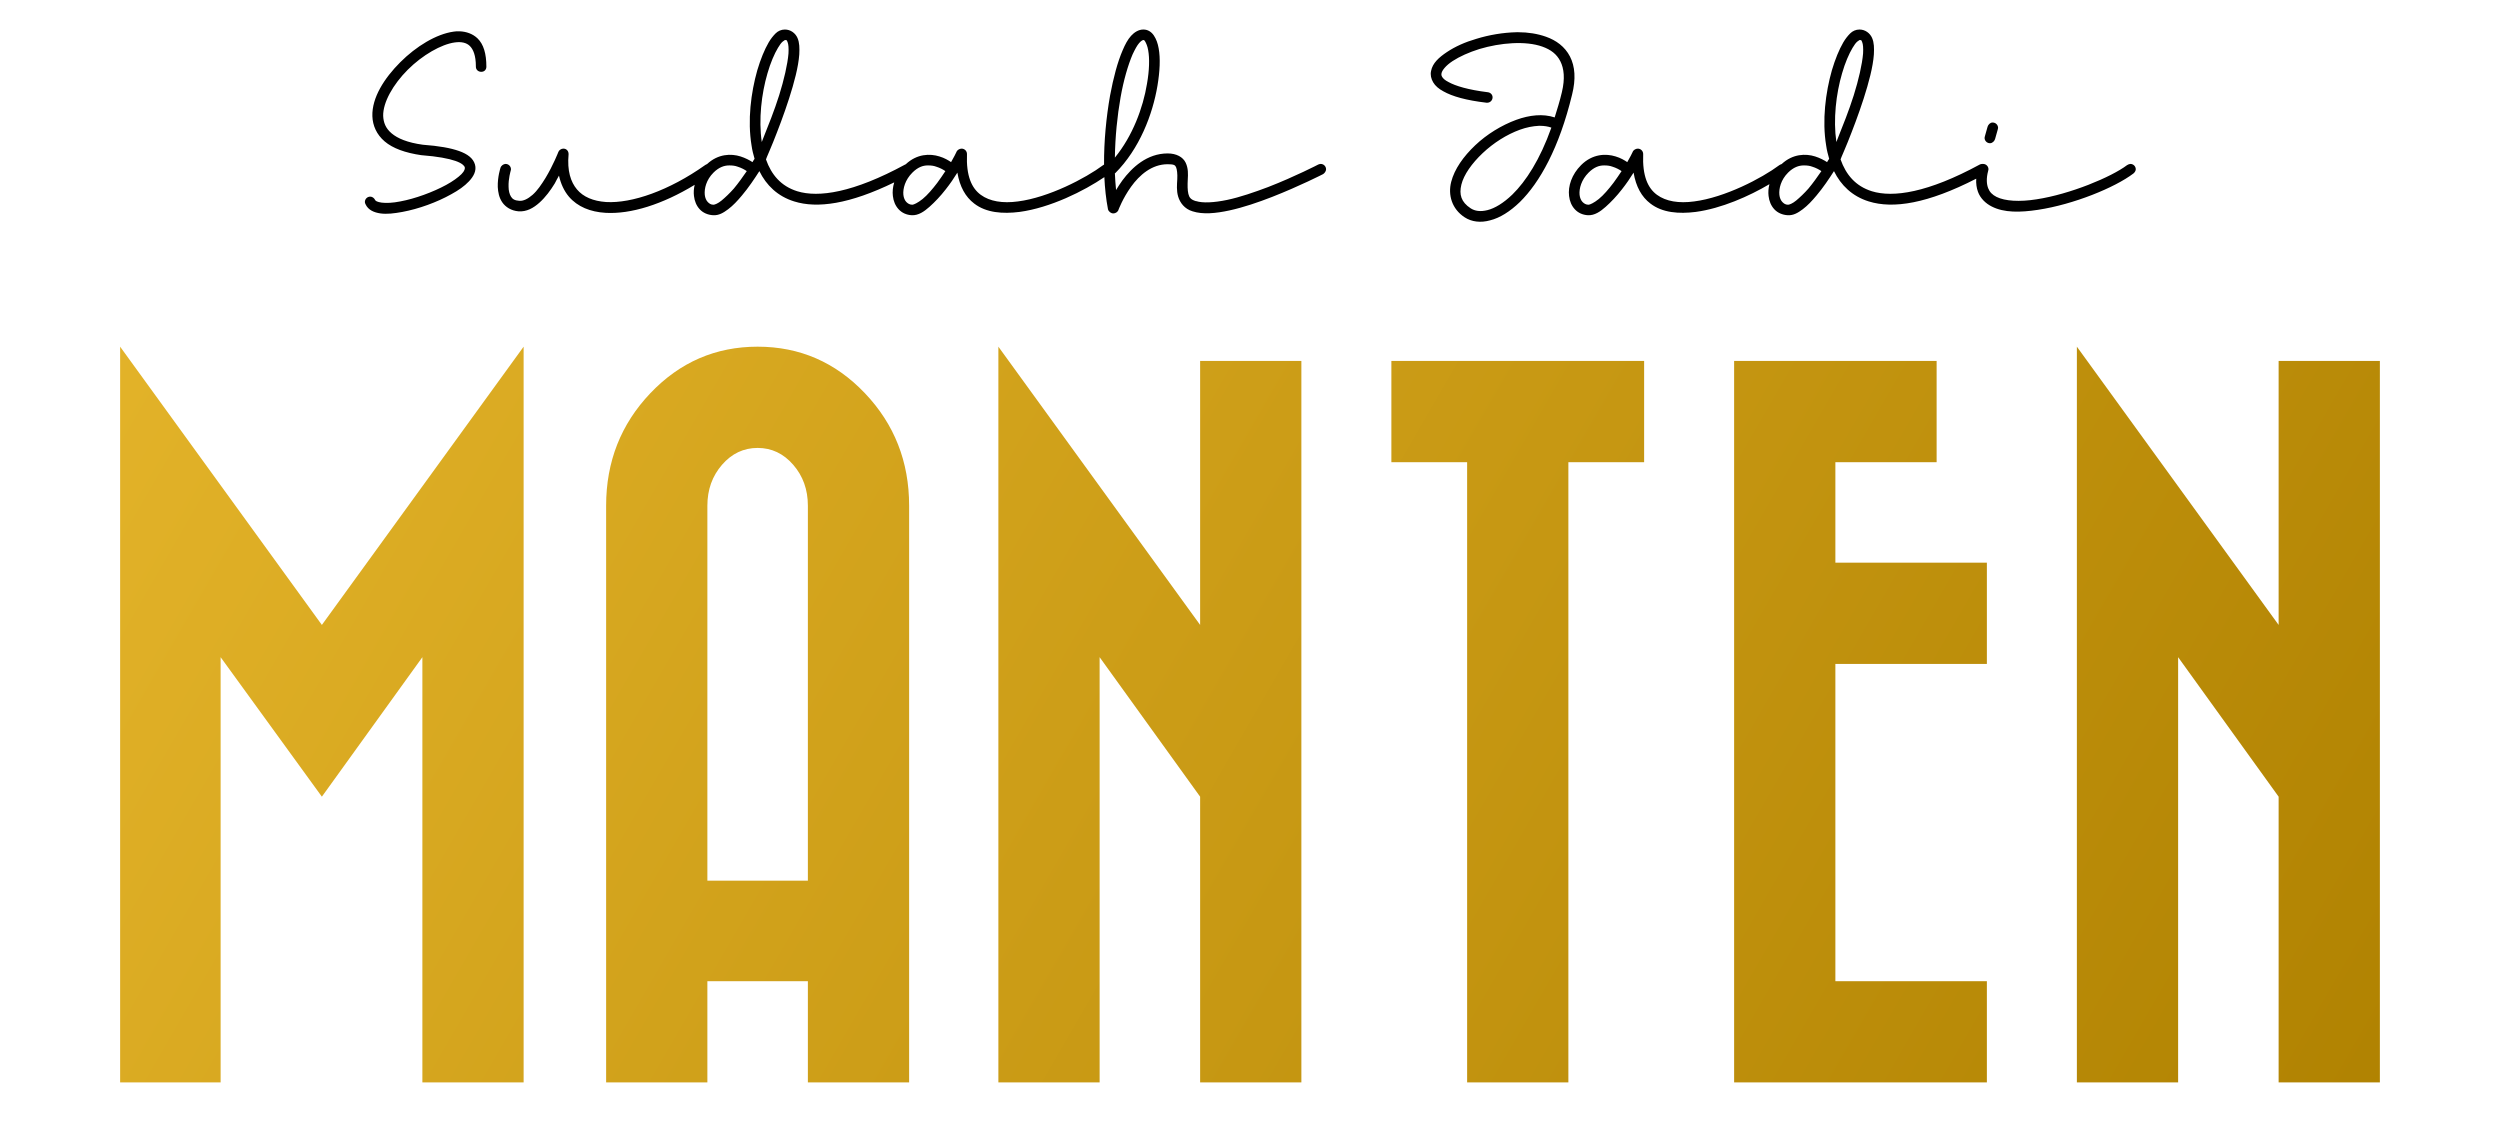
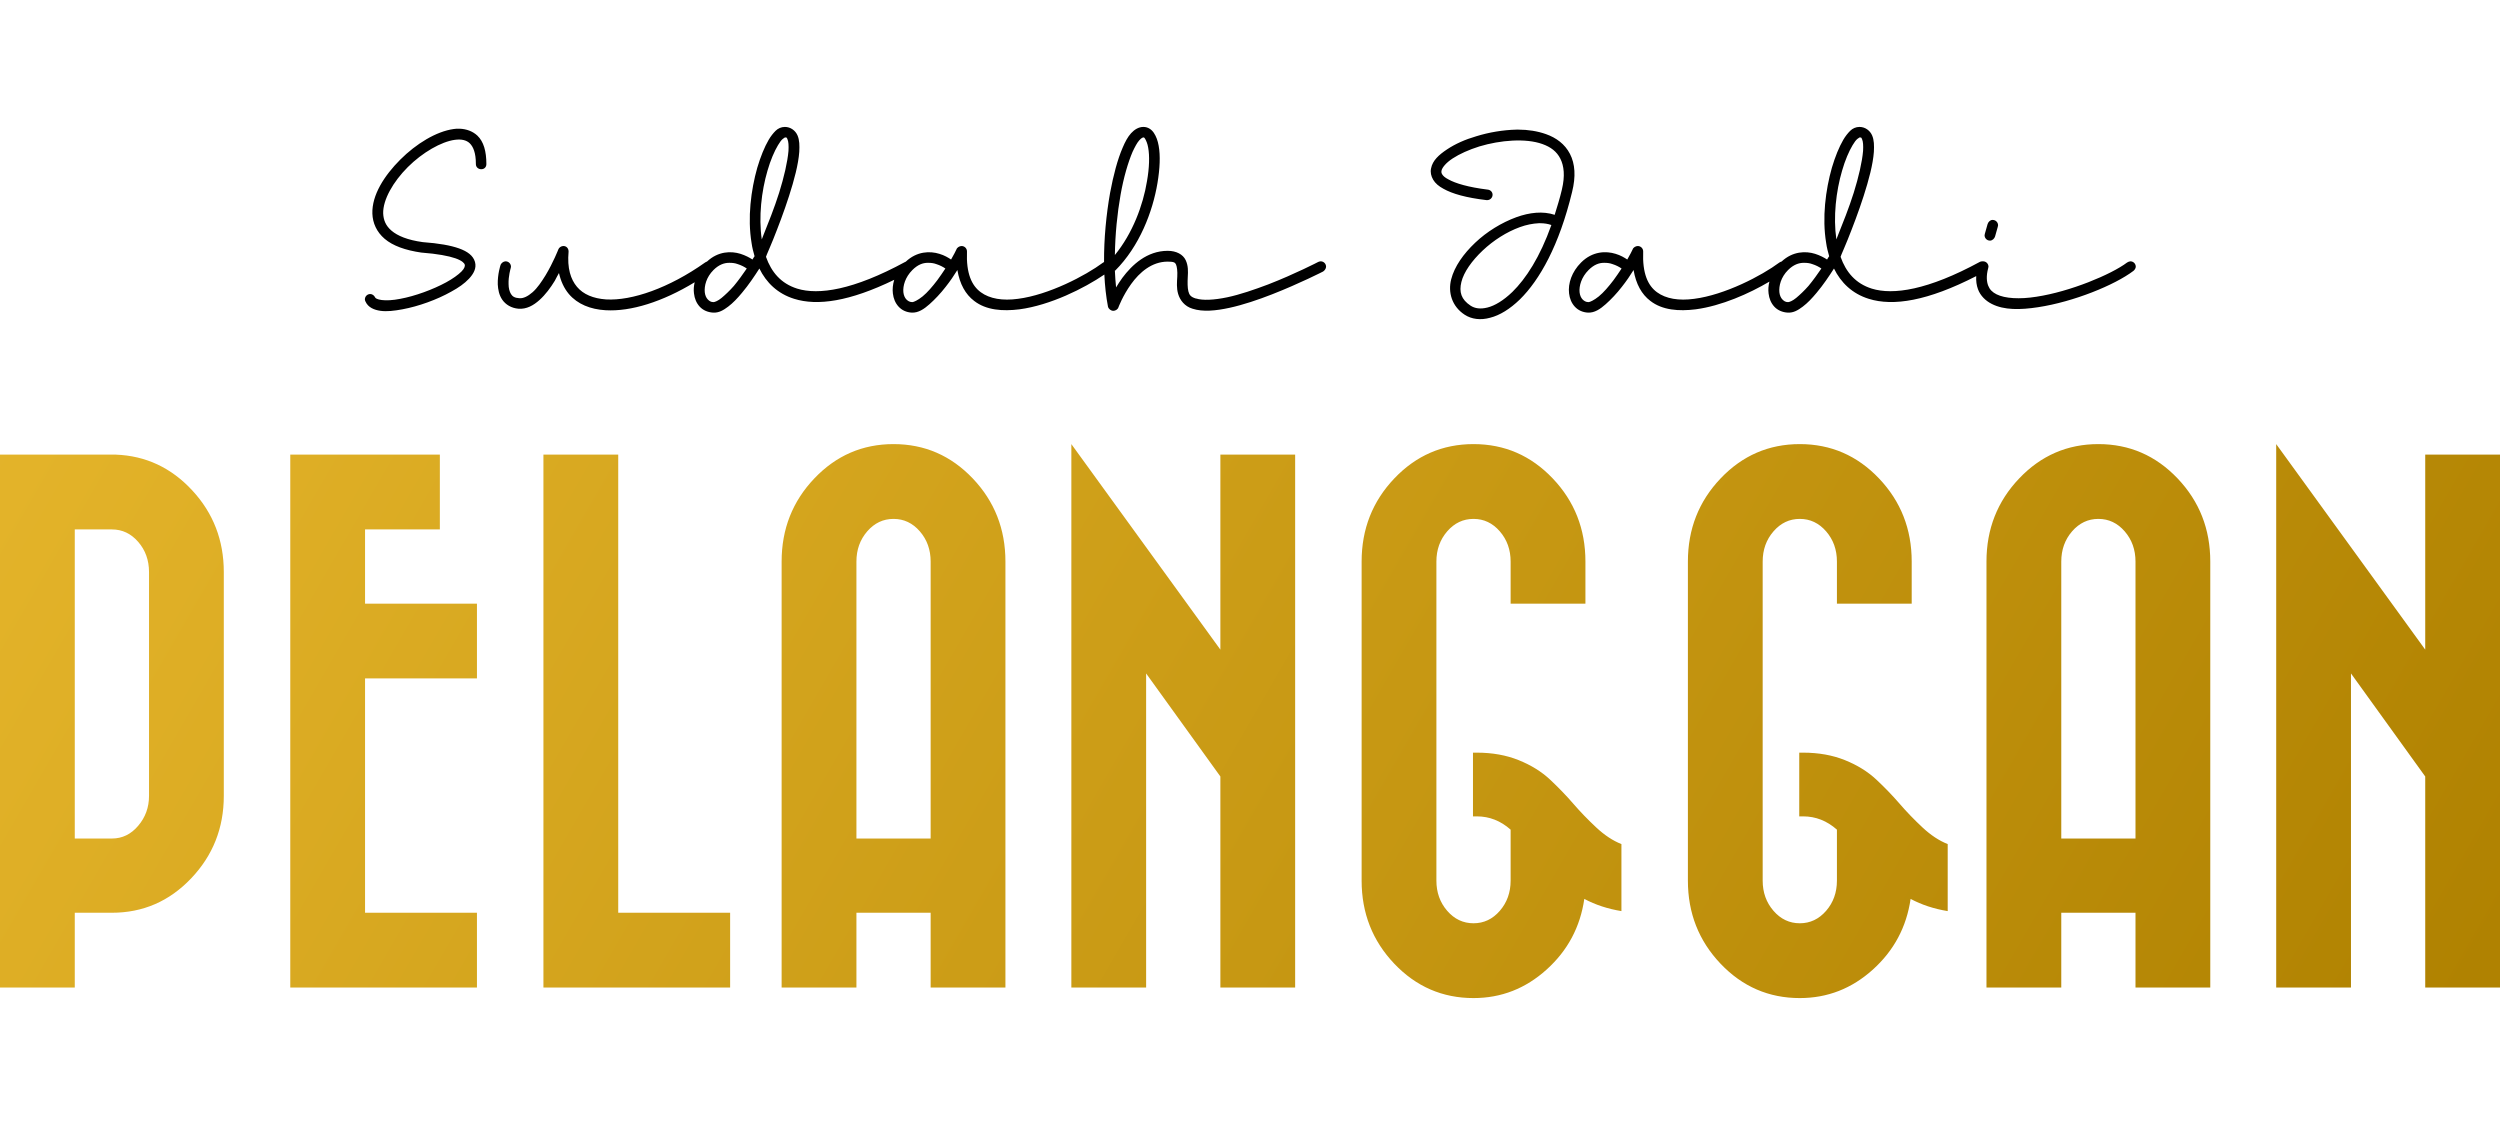
<svg xmlns="http://www.w3.org/2000/svg" viewBox="0 0 100 45">
  <linearGradient id="gradient" gradientUnits="userSpaceOnUse" x1="7.295" y1="3.734" x2="93.119" y2="53.285">
    <stop offset="0" style="stop-color:#e4b42a" />
    <stop offset="1" style="stop-color:#af8100" />
  </linearGradient>
-   <path fill="url(#gradient)" d="M20.945,43.297l-4.05,0l-0,-17.01l-4.02,5.58l-4.05,-5.58l-0,17.01l-4.02,0l-0,-29.43l8.07,11.13l8.07,-11.13l-0,29.43Zm44.82,-28.86l0,4.05l-3.03,0l0,24.81l-4.05,0l0,-24.81l-3.03,0l0,-4.05l10.11,0Zm13.71,24.81l0,4.05l-10.11,0l0,-28.86l8.1,0l0,4.05l-4.05,0l0,4.02l6.06,0l0,4.05l-6.06,0l0,12.69l6.06,0Zm-55.23,-19.02c0,-1.76 0.59,-3.26 1.77,-4.5c1.18,-1.24 2.61,-1.86 4.29,-1.86c1.68,0 3.11,0.62 4.29,1.86c1.18,1.24 1.77,2.74 1.77,4.5l0,23.07l-4.05,0l0,-4.05l-4.02,0l-0,4.05l-4.05,0l-0,-23.07Zm15.69,-6.36l8.07,11.13l0,-10.56l4.05,0l0,28.86l-4.05,0l0,-11.43l-4.02,-5.58l0,17.01l-4.05,0l-0,-29.43Zm43.14,0l8.07,11.13l0,-10.56l4.05,0l0,28.86l-4.05,0l0,-11.43l-4.02,-5.58l0,17.01l-4.05,0l0,-29.43Zm-50.76,21.36l0,-15c0,-0.64 -0.195,-1.185 -0.585,-1.635c-0.39,-0.45 -0.865,-0.675 -1.425,-0.675c-0.56,0 -1.035,0.225 -1.425,0.675c-0.39,0.45 -0.585,0.995 -0.585,1.635l0,15l4.02,0Z" />
-   <path d="M60.735,1.289c0.384,-0 0.768,0.06 1.104,0.18c0.408,0.144 0.756,0.396 0.96,0.792c0.204,0.396 0.24,0.9 0.084,1.524c-0.516,2.136 -1.296,3.516 -2.088,4.296c-0.396,0.384 -0.804,0.636 -1.188,0.732c-0.384,0.108 -0.744,0.06 -1.02,-0.12c-0.516,-0.336 -0.672,-0.9 -0.54,-1.416c0.132,-0.516 0.492,-1.02 0.96,-1.464c0.468,-0.444 1.056,-0.804 1.644,-1.02c0.528,-0.192 1.068,-0.252 1.536,-0.096c0.096,-0.312 0.204,-0.648 0.288,-1.008c0.132,-0.552 0.084,-0.948 -0.06,-1.236c-0.144,-0.288 -0.384,-0.468 -0.72,-0.588c-0.672,-0.24 -1.68,-0.156 -2.52,0.096c-0.42,0.132 -0.792,0.3 -1.068,0.48c-0.276,0.18 -0.42,0.372 -0.444,0.48c-0.012,0.06 -0.012,0.096 0.024,0.156c0.036,0.06 0.108,0.132 0.252,0.204c0.276,0.156 0.792,0.312 1.572,0.408c0.108,0.012 0.192,0.096 0.192,0.204c-0,0.12 -0.096,0.216 -0.216,0.216l-0.024,-0c-0.816,-0.096 -1.368,-0.252 -1.728,-0.456c-0.18,-0.096 -0.324,-0.216 -0.408,-0.36c-0.084,-0.144 -0.12,-0.3 -0.084,-0.456c0.06,-0.312 0.312,-0.54 0.636,-0.756c0.324,-0.216 0.72,-0.396 1.176,-0.528c0.504,-0.156 1.068,-0.252 1.608,-0.264l0.072,-0Zm10.53,5.274c0.447,-0.415 0.966,-0.423 1.338,-0.306c0.192,0.06 0.372,0.156 0.48,0.228c0.024,-0.048 0.06,-0.096 0.084,-0.132c-0.048,-0.168 -0.096,-0.348 -0.12,-0.528c-0.168,-1.008 -0.024,-2.124 0.228,-3.012c0.132,-0.444 0.288,-0.828 0.456,-1.116c0.084,-0.144 0.18,-0.264 0.276,-0.36c0.096,-0.096 0.228,-0.156 0.372,-0.156c0.228,-0 0.42,0.144 0.504,0.336c0.084,0.192 0.084,0.408 0.072,0.66c-0.036,0.504 -0.204,1.128 -0.408,1.764c-0.204,0.636 -0.444,1.26 -0.636,1.74c-0.096,0.24 -0.192,0.456 -0.252,0.6c-0.012,0.036 -0.024,0.06 -0.036,0.096c0.216,0.612 0.6,1.068 1.248,1.272c0.852,0.264 2.244,0.06 4.32,-1.068c0.024,-0.012 0.06,-0.024 0.096,-0.024c0.006,-0 0.012,-0 0.018,0c0.006,-0 0.012,-0 0.018,-0c0.12,-0 0.216,0.096 0.216,0.216c-0,0.012 -0.012,0.048 -0.012,0.06c-0.084,0.312 -0.06,0.54 -0,0.696c0.06,0.156 0.168,0.264 0.336,0.348c0.336,0.168 0.924,0.204 1.596,0.096c1.344,-0.204 2.988,-0.888 3.624,-1.368c0.036,-0.024 0.096,-0.048 0.132,-0.048c0.12,-0 0.216,0.096 0.216,0.216c-0,0.06 -0.048,0.132 -0.096,0.168c-0.744,0.564 -2.388,1.236 -3.816,1.452c-0.708,0.108 -1.356,0.12 -1.848,-0.132c-0.24,-0.12 -0.456,-0.324 -0.552,-0.588c-0.058,-0.158 -0.081,-0.332 -0.07,-0.526c-1.941,0.997 -3.323,1.216 -4.298,0.91c-0.66,-0.204 -1.116,-0.648 -1.392,-1.212c-0.192,0.3 -0.432,0.66 -0.696,0.972c-0.18,0.216 -0.36,0.408 -0.552,0.552c-0.192,0.144 -0.372,0.252 -0.6,0.24c-0.216,-0.012 -0.408,-0.096 -0.54,-0.24c-0.132,-0.144 -0.204,-0.324 -0.228,-0.528c-0.019,-0.151 -0.007,-0.312 0.034,-0.474c-0.812,0.481 -1.92,0.972 -2.95,1.11c-0.672,0.084 -1.332,0.036 -1.812,-0.336c-0.348,-0.264 -0.576,-0.672 -0.672,-1.236c-0.132,0.216 -0.288,0.444 -0.468,0.672c-0.204,0.264 -0.432,0.504 -0.648,0.696c-0.216,0.192 -0.444,0.348 -0.708,0.336c-0.216,-0.012 -0.396,-0.096 -0.528,-0.24c-0.132,-0.144 -0.204,-0.324 -0.228,-0.528c-0.048,-0.396 0.108,-0.864 0.48,-1.236c0.456,-0.456 0.996,-0.468 1.38,-0.348c0.204,0.06 0.36,0.156 0.468,0.228c0.108,-0.192 0.192,-0.348 0.216,-0.408c0.024,-0.072 0.12,-0.132 0.204,-0.132c0.12,-0 0.216,0.096 0.216,0.216c-0.036,0.888 0.192,1.368 0.552,1.632c0.36,0.264 0.876,0.348 1.488,0.264c1.224,-0.156 2.7,-0.924 3.408,-1.452c0.024,-0.017 0.059,-0.033 0.09,-0.042Zm-27.103,0.022c-0.006,-0.937 0.089,-1.907 0.241,-2.764c0.132,-0.708 0.3,-1.344 0.504,-1.812c0.096,-0.228 0.204,-0.432 0.336,-0.576c0.132,-0.144 0.3,-0.252 0.492,-0.252c0.18,-0 0.324,0.096 0.42,0.24c0.096,0.144 0.156,0.312 0.192,0.516c0.072,0.396 0.048,0.912 -0.048,1.488c-0.192,1.152 -0.72,2.532 -1.692,3.504l-0.012,-0c0.012,0.228 0.024,0.456 0.048,0.672c0.072,-0.12 0.156,-0.252 0.252,-0.384c0.384,-0.516 0.984,-1.08 1.812,-1.08c0.348,-0 0.612,0.144 0.72,0.372c0.108,0.228 0.096,0.456 0.084,0.672c-0.012,0.216 -0.012,0.432 0.024,0.576c0.036,0.144 0.096,0.228 0.3,0.288l0.012,-0c0.264,0.084 0.72,0.06 1.236,-0.048c0.516,-0.108 1.104,-0.312 1.644,-0.516c1.08,-0.42 2.004,-0.9 2.004,-0.9c0.024,-0.012 0.072,-0.024 0.096,-0.024c0.12,-0 0.216,0.096 0.216,0.216c-0,0.072 -0.06,0.156 -0.12,0.192c-0,-0 -0.936,0.48 -2.04,0.912c-0.552,0.216 -1.152,0.42 -1.704,0.54c-0.552,0.12 -1.068,0.168 -1.476,0.036c-0.324,-0.096 -0.504,-0.348 -0.576,-0.588c-0.072,-0.24 -0.048,-0.48 -0.036,-0.696c0.012,-0.216 -0.012,-0.396 -0.048,-0.48c-0.036,-0.084 -0.084,-0.12 -0.336,-0.12c-0.636,-0 -1.128,0.432 -1.464,0.9c-0.336,0.468 -0.504,0.924 -0.504,0.924c-0.024,0.084 -0.12,0.144 -0.204,0.144c-0.096,-0 -0.192,-0.072 -0.216,-0.168c-0.077,-0.403 -0.124,-0.836 -0.145,-1.284c-0.815,0.555 -2.161,1.226 -3.395,1.392c-0.672,0.084 -1.332,0.036 -1.812,-0.336c-0.348,-0.264 -0.576,-0.672 -0.672,-1.236c-0.132,0.216 -0.288,0.444 -0.468,0.672c-0.204,0.264 -0.432,0.504 -0.648,0.696c-0.216,0.192 -0.444,0.348 -0.708,0.336c-0.216,-0.012 -0.396,-0.096 -0.528,-0.24c-0.132,-0.144 -0.204,-0.324 -0.228,-0.528c-0.021,-0.173 -0.003,-0.36 0.054,-0.546c-1.786,0.87 -3.077,1.052 -4.002,0.762c-0.66,-0.204 -1.116,-0.648 -1.392,-1.212c-0.192,0.3 -0.432,0.66 -0.696,0.972c-0.18,0.216 -0.36,0.408 -0.552,0.552c-0.192,0.144 -0.372,0.252 -0.6,0.24c-0.216,-0.012 -0.408,-0.096 -0.54,-0.24c-0.132,-0.144 -0.204,-0.324 -0.228,-0.528c-0.018,-0.143 -0.009,-0.294 0.028,-0.448c-1.283,0.781 -2.556,1.181 -3.568,1.12c-0.6,-0.036 -1.116,-0.24 -1.464,-0.648c-0.192,-0.228 -0.324,-0.516 -0.396,-0.84c-0.06,0.096 -0.108,0.204 -0.168,0.312c-0.168,0.276 -0.372,0.552 -0.612,0.768c-0.24,0.216 -0.516,0.372 -0.84,0.348c-0.288,-0.024 -0.516,-0.168 -0.648,-0.36c-0.132,-0.192 -0.168,-0.408 -0.18,-0.612c-0.012,-0.408 0.108,-0.768 0.108,-0.768c0.024,-0.084 0.12,-0.156 0.204,-0.156c0.12,-0 0.216,0.096 0.216,0.216c-0,0.024 -0.012,0.048 -0.012,0.06c-0,-0 -0.096,0.324 -0.084,0.636c-0,0.156 0.036,0.3 0.096,0.396c0.06,0.096 0.144,0.156 0.336,0.168c0.156,0.012 0.336,-0.072 0.528,-0.24c0.192,-0.168 0.36,-0.42 0.516,-0.672c0.312,-0.516 0.516,-1.044 0.516,-1.044c0.024,-0.072 0.12,-0.132 0.192,-0.132l0.012,-0c0.12,-0 0.204,0.096 0.204,0.216l-0,0.012c-0.06,0.66 0.084,1.104 0.336,1.404c0.252,0.3 0.648,0.468 1.164,0.504c1.032,0.06 2.52,-0.456 3.96,-1.476c0.022,-0.016 0.05,-0.031 0.077,-0.04c0.447,-0.417 0.966,-0.425 1.339,-0.308c0.192,0.06 0.372,0.156 0.48,0.228c0.024,-0.048 0.06,-0.096 0.084,-0.132c-0.048,-0.168 -0.096,-0.348 -0.12,-0.528c-0.168,-1.008 -0.024,-2.124 0.228,-3.012c0.132,-0.444 0.288,-0.828 0.456,-1.116c0.084,-0.144 0.18,-0.264 0.276,-0.36c0.096,-0.096 0.228,-0.156 0.372,-0.156c0.228,-0 0.42,0.144 0.504,0.336c0.084,0.192 0.084,0.408 0.072,0.66c-0.036,0.504 -0.204,1.128 -0.408,1.764c-0.204,0.636 -0.444,1.26 -0.636,1.74c-0.096,0.24 -0.192,0.456 -0.252,0.6c-0.012,0.036 -0.024,0.06 -0.036,0.096c0.216,0.612 0.6,1.068 1.248,1.272c0.852,0.264 2.244,0.06 4.32,-1.068c0.006,-0.004 0.014,-0.007 0.023,-0.01c0.448,-0.423 0.97,-0.431 1.345,-0.314c0.204,0.06 0.36,0.156 0.468,0.228c0.108,-0.192 0.192,-0.348 0.216,-0.408c0.024,-0.072 0.12,-0.132 0.204,-0.132c0.12,-0 0.216,0.096 0.216,0.216c-0.036,0.888 0.192,1.368 0.552,1.632c0.36,0.264 0.876,0.348 1.488,0.264c1.224,-0.156 2.7,-0.924 3.408,-1.452c0.01,-0.007 0.022,-0.014 0.035,-0.02Zm-25.823,-5.332l0.06,-0c0.252,0.012 0.504,0.096 0.696,0.276c0.252,0.24 0.36,0.624 0.36,1.14c-0,0.12 -0.084,0.204 -0.204,0.204c-0.12,-0 -0.216,-0.084 -0.216,-0.204l-0,-0.012c-0,-0.444 -0.108,-0.684 -0.24,-0.816c-0.132,-0.132 -0.336,-0.18 -0.6,-0.144c-0.54,0.072 -1.296,0.504 -1.884,1.092c-0.588,0.588 -0.996,1.308 -0.984,1.848c0.012,0.264 0.096,0.492 0.336,0.696c0.24,0.204 0.636,0.372 1.248,0.456c0.648,0.048 1.116,0.132 1.452,0.252c0.336,0.12 0.564,0.288 0.636,0.54c0.072,0.252 -0.06,0.48 -0.24,0.672c-0.18,0.192 -0.42,0.36 -0.708,0.516c-0.576,0.324 -1.308,0.588 -1.956,0.708c-0.324,0.06 -0.624,0.096 -0.876,0.06c-0.252,-0.036 -0.492,-0.132 -0.6,-0.372c-0.012,-0.024 -0.024,-0.06 -0.024,-0.084c-0,-0.12 0.096,-0.216 0.216,-0.216c0.084,-0 0.156,0.06 0.192,0.132c0.012,0.036 0.084,0.084 0.264,0.108c0.18,0.024 0.444,0.012 0.744,-0.048c0.588,-0.108 1.308,-0.372 1.836,-0.66c0.264,-0.144 0.48,-0.3 0.612,-0.432c0.132,-0.132 0.144,-0.228 0.132,-0.276c-0.012,-0.048 -0.096,-0.156 -0.372,-0.252c-0.276,-0.096 -0.72,-0.18 -1.344,-0.228l-0.012,-0c-0.66,-0.096 -1.152,-0.276 -1.476,-0.552c-0.324,-0.276 -0.48,-0.636 -0.492,-1.008c-0.024,-0.744 0.48,-1.524 1.116,-2.16c0.636,-0.636 1.44,-1.128 2.136,-1.224c0.06,-0.012 0.132,-0.012 0.192,-0.012Zm43.272,3.78l-0.06,-0c-0.24,0.012 -0.492,0.06 -0.756,0.156c-0.528,0.192 -1.056,0.528 -1.488,0.936c-0.432,0.408 -0.756,0.864 -0.852,1.26c-0.096,0.396 -0.012,0.696 0.372,0.948c0.168,0.108 0.384,0.144 0.672,0.072c0.288,-0.072 0.636,-0.276 0.996,-0.624c0.54,-0.528 1.104,-1.392 1.56,-2.676c-0.132,-0.048 -0.288,-0.072 -0.444,-0.072Zm10.56,1.584l-0.024,-0c-0.192,-0 -0.408,0.072 -0.624,0.288c-0.288,0.288 -0.372,0.636 -0.348,0.888c0.012,0.12 0.06,0.228 0.12,0.288c0.06,0.06 0.12,0.108 0.228,0.108c0.048,-0 0.18,-0.048 0.324,-0.168c0.144,-0.12 0.324,-0.288 0.492,-0.48c0.18,-0.216 0.36,-0.468 0.516,-0.696c-0.084,-0.06 -0.216,-0.132 -0.372,-0.18c-0.096,-0.036 -0.204,-0.048 -0.312,-0.048Zm-42.984,-0l-0.024,-0c-0.192,-0 -0.408,0.072 -0.624,0.288c-0.288,0.288 -0.372,0.636 -0.348,0.888c0.012,0.12 0.06,0.228 0.12,0.288c0.06,0.06 0.12,0.108 0.228,0.108c0.048,-0 0.18,-0.048 0.324,-0.168c0.144,-0.12 0.324,-0.288 0.492,-0.48c0.18,-0.216 0.36,-0.468 0.516,-0.696c-0.084,-0.06 -0.216,-0.132 -0.372,-0.18c-0.096,-0.036 -0.204,-0.048 -0.312,-0.048Zm7.944,-0l-0.024,-0c-0.192,-0 -0.396,0.072 -0.612,0.288c-0.288,0.288 -0.384,0.636 -0.36,0.888c0.012,0.12 0.06,0.228 0.12,0.288c0.06,0.06 0.132,0.108 0.24,0.108c0.048,-0 0.216,-0.072 0.408,-0.228c0.192,-0.156 0.396,-0.396 0.588,-0.648c0.12,-0.156 0.216,-0.312 0.324,-0.468c-0.084,-0.06 -0.216,-0.132 -0.372,-0.18c-0.096,-0.036 -0.204,-0.048 -0.312,-0.048Zm27.048,-0l-0.024,-0c-0.192,-0 -0.396,0.072 -0.612,0.288c-0.288,0.288 -0.384,0.636 -0.36,0.888c0.012,0.12 0.06,0.228 0.12,0.288c0.06,0.06 0.132,0.108 0.24,0.108c0.048,-0 0.216,-0.072 0.408,-0.228c0.192,-0.156 0.396,-0.396 0.588,-0.648c0.12,-0.156 0.216,-0.312 0.324,-0.468c-0.084,-0.06 -0.216,-0.132 -0.372,-0.18c-0.096,-0.036 -0.204,-0.048 -0.312,-0.048Zm-18.444,-5.016c-0.024,-0 -0.084,0.024 -0.168,0.12c-0.084,0.096 -0.168,0.252 -0.264,0.456c-0.18,0.42 -0.36,1.032 -0.48,1.716c-0.132,0.744 -0.216,1.584 -0.228,2.412c0.708,-0.864 1.128,-1.992 1.284,-2.952c0.096,-0.54 0.108,-1.02 0.048,-1.344c-0.024,-0.156 -0.084,-0.288 -0.12,-0.348c-0.036,-0.06 -0.048,-0.06 -0.072,-0.06Zm33.96,3.3l0.012,-0c0.12,-0 0.216,0.096 0.216,0.216c-0,0.012 -0.012,0.048 -0.012,0.06l-0.108,0.384c-0.024,0.084 -0.108,0.168 -0.204,0.168c-0.12,-0 -0.216,-0.096 -0.216,-0.216c-0,-0.012 0.012,-0.048 0.012,-0.06l0.108,-0.384c0.024,-0.084 0.108,-0.168 0.192,-0.168Zm-48.3,-3.3c0.012,-0 -0.024,0.012 -0.084,0.06c-0.06,0.048 -0.12,0.132 -0.192,0.252c-0.144,0.24 -0.3,0.6 -0.42,1.02c-0.24,0.816 -0.36,1.848 -0.228,2.748c0.024,-0.06 0.036,-0.096 0.06,-0.156c0.192,-0.48 0.444,-1.104 0.636,-1.716c0.192,-0.612 0.336,-1.236 0.372,-1.668c0.012,-0.216 -0,-0.372 -0.036,-0.456c-0.036,-0.084 -0.024,-0.084 -0.108,-0.084Zm42.984,-0c0.012,-0 -0.024,0.012 -0.084,0.06c-0.06,0.048 -0.12,0.132 -0.192,0.252c-0.144,0.24 -0.3,0.6 -0.42,1.02c-0.24,0.816 -0.36,1.848 -0.228,2.748c0.024,-0.06 0.036,-0.096 0.06,-0.156c0.192,-0.48 0.444,-1.104 0.636,-1.716c0.192,-0.612 0.336,-1.236 0.372,-1.668c0.012,-0.216 -0,-0.372 -0.036,-0.456c-0.036,-0.084 -0.024,-0.084 -0.108,-0.084Z" />
+   <path fill="url(#gradient)" d="M71.97,30.106l0.155,0c0.62,0 1.178,0.1 1.673,0.3c0.495,0.199 0.912,0.458 1.252,0.775c0.34,0.318 0.65,0.639 0.931,0.964c0.28,0.325 0.587,0.643 0.919,0.953c0.332,0.31 0.669,0.532 1.008,0.665l0,2.681c-0.546,-0.089 -1.041,-0.251 -1.484,-0.488c-0.163,1.123 -0.665,2.065 -1.507,2.825c-0.842,0.761 -1.817,1.142 -2.925,1.142c-1.241,-0 -2.297,-0.458 -3.169,-1.374c-0.871,-0.916 -1.307,-2.024 -1.307,-3.324l0,-12.763c0,-1.3 0.436,-2.408 1.307,-3.324c0.872,-0.916 1.928,-1.374 3.169,-1.374c1.241,0 2.297,0.458 3.169,1.374c0.871,0.916 1.307,2.024 1.307,3.324l-0,1.684l-2.991,-0l-0,-1.684c-0,-0.473 -0.144,-0.875 -0.432,-1.208c-0.289,-0.332 -0.639,-0.498 -1.053,-0.498c-0.414,-0 -0.764,0.166 -1.052,0.498c-0.289,0.333 -0.433,0.735 -0.433,1.208l0,12.763c0,0.473 0.144,0.875 0.433,1.208c0.288,0.332 0.638,0.498 1.052,0.498c0.414,0 0.764,-0.166 1.053,-0.498c0.288,-0.333 0.432,-0.735 0.432,-1.208l-0,-2.039c-0.399,-0.354 -0.85,-0.531 -1.352,-0.531l-0.155,-0l-0,-2.549Zm-13.051,0l0.155,0c0.62,0 1.178,0.1 1.673,0.3c0.495,0.199 0.912,0.458 1.252,0.775c0.339,0.318 0.65,0.639 0.93,0.964c0.281,0.325 0.588,0.643 0.92,0.953c0.332,0.31 0.668,0.532 1.008,0.665l0,2.681c-0.546,-0.089 -1.041,-0.251 -1.485,-0.488c-0.162,1.123 -0.664,2.065 -1.506,2.825c-0.842,0.761 -1.817,1.142 -2.925,1.142c-1.241,-0 -2.297,-0.458 -3.169,-1.374c-0.871,-0.916 -1.307,-2.024 -1.307,-3.324l-0,-12.763c-0,-1.3 0.436,-2.408 1.307,-3.324c0.872,-0.916 1.928,-1.374 3.169,-1.374c1.241,0 2.297,0.458 3.168,1.374c0.872,0.916 1.308,2.024 1.308,3.324l-0,1.684l-2.992,-0l0,-1.684c0,-0.473 -0.144,-0.875 -0.432,-1.208c-0.288,-0.332 -0.639,-0.498 -1.052,-0.498c-0.414,-0 -0.765,0.166 -1.053,0.498c-0.288,0.333 -0.432,0.735 -0.432,1.208l0,12.763c0,0.473 0.144,0.875 0.432,1.208c0.288,0.332 0.639,0.498 1.053,0.498c0.413,0 0.764,-0.166 1.052,-0.498c0.288,-0.333 0.432,-0.735 0.432,-1.208l0,-2.039c-0.398,-0.354 -0.849,-0.531 -1.351,-0.531l-0.155,-0l-0,-2.549Zm-54.288,-11.921c1.197,0.045 2.216,0.521 3.058,1.43c0.842,0.908 1.263,1.997 1.263,3.268l-0,8.952c-0,1.285 -0.436,2.385 -1.307,3.301c-0.872,0.916 -1.928,1.374 -3.169,1.374l-1.485,0l0,2.992l-2.991,-0l0,-21.317l4.631,0Zm14.447,18.325l0,2.992l-7.467,-0l-0,-21.317l5.983,0l-0,2.992l-2.992,-0l0,2.969l4.476,-0l0,2.991l-4.476,0l0,9.373l4.476,0Zm2.659,-18.325l2.992,0l-0,18.325l4.476,0l-0,2.992l-7.468,-0l0,-21.317Zm57.722,4.277c0,-1.3 0.436,-2.408 1.308,-3.324c0.871,-0.916 1.927,-1.374 3.168,-1.374c1.241,0 2.297,0.458 3.169,1.374c0.871,0.916 1.307,2.024 1.307,3.324l0,17.04l-2.991,-0l-0,-2.992l-2.969,0l-0,2.992l-2.992,-0l0,-17.04Zm11.589,-4.698l5.961,8.221l-0,-7.8l2.991,0l0,21.317l-2.991,-0l-0,-8.443l-2.97,-4.121l0,12.564l-2.991,-0l0,-21.738Zm-59.783,4.698c0,-1.3 0.436,-2.408 1.308,-3.324c0.871,-0.916 1.927,-1.374 3.168,-1.374c1.241,0 2.297,0.458 3.169,1.374c0.871,0.916 1.307,2.024 1.307,3.324l0,17.04l-2.991,-0l-0,-2.992l-2.969,0l-0,2.992l-2.992,-0l0,-17.04Zm11.589,-4.698l5.961,8.221l-0,-7.8l2.991,0l-0,21.317l-2.991,-0l-0,-8.443l-2.97,-4.121l0,12.564l-2.991,-0l-0,-21.738Zm-39.863,3.413l0,12.364l1.485,-0c0.414,-0 0.764,-0.17 1.052,-0.51c0.289,-0.339 0.433,-0.738 0.433,-1.196l-0,-8.952c-0,-0.473 -0.144,-0.875 -0.433,-1.208c-0.288,-0.332 -0.638,-0.498 -1.052,-0.498l-1.485,-0Zm82.429,12.364l-0,-11.079c-0,-0.473 -0.144,-0.875 -0.432,-1.208c-0.288,-0.332 -0.639,-0.498 -1.053,-0.498c-0.413,-0 -0.764,0.166 -1.052,0.498c-0.288,0.333 -0.432,0.735 -0.432,1.208l-0,11.079l2.969,-0Zm-48.194,-0l-0,-11.079c-0,-0.473 -0.144,-0.875 -0.432,-1.208c-0.288,-0.332 -0.639,-0.498 -1.053,-0.498c-0.413,-0 -0.764,0.166 -1.052,0.498c-0.288,0.333 -0.432,0.735 -0.432,1.208l-0,11.079l2.969,-0Z" />
+   <path d="M60.735,5.185c0.384,0 0.768,0.06 1.104,0.18c0.408,0.144 0.756,0.396 0.96,0.792c0.204,0.396 0.24,0.9 0.084,1.524c-0.516,2.136 -1.296,3.516 -2.088,4.296c-0.396,0.384 -0.804,0.636 -1.188,0.732c-0.384,0.108 -0.744,0.06 -1.02,-0.12c-0.516,-0.336 -0.672,-0.9 -0.54,-1.416c0.132,-0.516 0.492,-1.02 0.96,-1.464c0.468,-0.444 1.056,-0.804 1.644,-1.02c0.528,-0.192 1.068,-0.252 1.536,-0.096c0.096,-0.312 0.204,-0.648 0.288,-1.008c0.132,-0.552 0.084,-0.948 -0.06,-1.236c-0.144,-0.288 -0.384,-0.468 -0.72,-0.588c-0.672,-0.24 -1.68,-0.156 -2.52,0.096c-0.42,0.132 -0.792,0.3 -1.068,0.48c-0.276,0.18 -0.42,0.372 -0.444,0.48c-0.012,0.06 -0.012,0.096 0.024,0.156c0.036,0.06 0.108,0.132 0.252,0.204c0.276,0.156 0.792,0.312 1.572,0.408c0.108,0.012 0.192,0.096 0.192,0.204c-0,0.12 -0.096,0.216 -0.216,0.216l-0.024,0c-0.816,-0.096 -1.368,-0.252 -1.728,-0.456c-0.18,-0.096 -0.324,-0.216 -0.408,-0.36c-0.084,-0.144 -0.12,-0.3 -0.084,-0.456c0.06,-0.312 0.312,-0.54 0.636,-0.756c0.324,-0.216 0.72,-0.396 1.176,-0.528c0.504,-0.156 1.068,-0.252 1.608,-0.264l0.072,0Zm10.53,5.275c0.447,-0.415 0.966,-0.423 1.338,-0.307c0.192,0.06 0.372,0.156 0.48,0.228c0.024,-0.048 0.06,-0.096 0.084,-0.132c-0.048,-0.168 -0.096,-0.348 -0.12,-0.528c-0.168,-1.008 -0.024,-2.124 0.228,-3.012c0.132,-0.444 0.288,-0.828 0.456,-1.116c0.084,-0.144 0.18,-0.264 0.276,-0.36c0.096,-0.096 0.228,-0.156 0.372,-0.156c0.228,0 0.42,0.144 0.504,0.336c0.084,0.192 0.084,0.408 0.072,0.66c-0.036,0.504 -0.204,1.128 -0.408,1.764c-0.204,0.636 -0.444,1.26 -0.636,1.74c-0.096,0.24 -0.192,0.456 -0.252,0.6c-0.012,0.036 -0.024,0.06 -0.036,0.096c0.216,0.612 0.6,1.068 1.248,1.272c0.852,0.264 2.244,0.06 4.32,-1.068c0.024,-0.012 0.06,-0.024 0.096,-0.024c0.006,0 0.012,0.001 0.018,0.001c0.006,-0 0.012,-0.001 0.018,-0.001c0.12,0 0.216,0.096 0.216,0.216c-0,0.012 -0.012,0.048 -0.012,0.06c-0.084,0.312 -0.06,0.54 -0,0.696c0.06,0.156 0.168,0.264 0.336,0.348c0.336,0.168 0.924,0.204 1.596,0.096c1.344,-0.204 2.988,-0.888 3.624,-1.368c0.036,-0.024 0.096,-0.048 0.132,-0.048c0.12,0 0.216,0.096 0.216,0.216c-0,0.06 -0.048,0.132 -0.096,0.168c-0.744,0.564 -2.388,1.236 -3.816,1.452c-0.708,0.108 -1.356,0.12 -1.848,-0.132c-0.24,-0.12 -0.456,-0.324 -0.552,-0.588c-0.058,-0.157 -0.081,-0.331 -0.07,-0.525c-1.941,0.997 -3.323,1.216 -4.298,0.909c-0.66,-0.204 -1.116,-0.648 -1.392,-1.212c-0.192,0.3 -0.432,0.66 -0.696,0.972c-0.18,0.216 -0.36,0.408 -0.552,0.552c-0.192,0.144 -0.372,0.252 -0.6,0.24c-0.216,-0.012 -0.408,-0.096 -0.54,-0.24c-0.132,-0.144 -0.204,-0.324 -0.228,-0.528c-0.019,-0.15 -0.007,-0.311 0.034,-0.473c-0.812,0.481 -1.92,0.972 -2.95,1.109c-0.672,0.084 -1.332,0.036 -1.812,-0.336c-0.348,-0.264 -0.576,-0.672 -0.672,-1.236c-0.132,0.216 -0.288,0.444 -0.468,0.672c-0.204,0.264 -0.432,0.504 -0.648,0.696c-0.216,0.192 -0.444,0.348 -0.708,0.336c-0.216,-0.012 -0.396,-0.096 -0.528,-0.24c-0.132,-0.144 -0.204,-0.324 -0.228,-0.528c-0.048,-0.396 0.108,-0.864 0.48,-1.236c0.456,-0.456 0.996,-0.468 1.38,-0.348c0.204,0.06 0.36,0.156 0.468,0.228c0.108,-0.192 0.192,-0.348 0.216,-0.408c0.024,-0.072 0.12,-0.132 0.204,-0.132c0.12,0 0.216,0.096 0.216,0.216c-0.036,0.888 0.192,1.368 0.552,1.632c0.36,0.264 0.876,0.348 1.488,0.264c1.224,-0.156 2.7,-0.924 3.408,-1.452c0.024,-0.016 0.059,-0.032 0.09,-0.041Zm-27.103,0.022c-0.006,-0.937 0.089,-1.907 0.241,-2.765c0.132,-0.708 0.3,-1.344 0.504,-1.812c0.096,-0.228 0.204,-0.432 0.336,-0.576c0.132,-0.144 0.3,-0.252 0.492,-0.252c0.18,0 0.324,0.096 0.42,0.24c0.096,0.144 0.156,0.312 0.192,0.516c0.072,0.396 0.048,0.912 -0.048,1.488c-0.192,1.152 -0.72,2.532 -1.692,3.504l-0.012,0c0.012,0.228 0.024,0.456 0.048,0.672c0.072,-0.12 0.156,-0.252 0.252,-0.384c0.384,-0.516 0.984,-1.08 1.812,-1.08c0.348,0 0.612,0.144 0.72,0.372c0.108,0.228 0.096,0.456 0.084,0.672c-0.012,0.216 -0.012,0.432 0.024,0.576c0.036,0.144 0.096,0.228 0.3,0.288l0.012,0c0.264,0.084 0.72,0.06 1.236,-0.048c0.516,-0.108 1.104,-0.312 1.644,-0.516c1.08,-0.42 2.004,-0.9 2.004,-0.9c0.024,-0.012 0.072,-0.024 0.096,-0.024c0.12,0 0.216,0.096 0.216,0.216c-0,0.072 -0.06,0.156 -0.12,0.192c-0,0 -0.936,0.48 -2.04,0.912c-0.552,0.216 -1.152,0.42 -1.704,0.54c-0.552,0.12 -1.068,0.168 -1.476,0.036c-0.324,-0.096 -0.504,-0.348 -0.576,-0.588c-0.072,-0.24 -0.048,-0.48 -0.036,-0.696c0.012,-0.216 -0.012,-0.396 -0.048,-0.48c-0.036,-0.084 -0.084,-0.12 -0.336,-0.12c-0.636,0 -1.128,0.432 -1.464,0.9c-0.336,0.468 -0.504,0.924 -0.504,0.924c-0.024,0.084 -0.12,0.144 -0.204,0.144c-0.096,0 -0.192,-0.072 -0.216,-0.168c-0.077,-0.402 -0.124,-0.836 -0.145,-1.283c-0.815,0.555 -2.161,1.226 -3.395,1.391c-0.672,0.084 -1.332,0.036 -1.812,-0.336c-0.348,-0.264 -0.576,-0.672 -0.672,-1.236c-0.132,0.216 -0.288,0.444 -0.468,0.672c-0.204,0.264 -0.432,0.504 -0.648,0.696c-0.216,0.192 -0.444,0.348 -0.708,0.336c-0.216,-0.012 -0.396,-0.096 -0.528,-0.24c-0.132,-0.144 -0.204,-0.324 -0.228,-0.528c-0.021,-0.172 -0.003,-0.359 0.054,-0.545c-1.786,0.87 -3.077,1.052 -4.002,0.761c-0.66,-0.204 -1.116,-0.648 -1.392,-1.212c-0.192,0.3 -0.432,0.66 -0.696,0.972c-0.18,0.216 -0.36,0.408 -0.552,0.552c-0.192,0.144 -0.372,0.252 -0.6,0.24c-0.216,-0.012 -0.408,-0.096 -0.54,-0.24c-0.132,-0.144 -0.204,-0.324 -0.228,-0.528c-0.018,-0.142 -0.009,-0.294 0.028,-0.447c-1.283,0.781 -2.556,1.181 -3.568,1.119c-0.6,-0.036 -1.116,-0.24 -1.464,-0.648c-0.192,-0.228 -0.324,-0.516 -0.396,-0.84c-0.06,0.096 -0.108,0.204 -0.168,0.312c-0.168,0.276 -0.372,0.552 -0.612,0.768c-0.24,0.216 -0.516,0.372 -0.84,0.348c-0.288,-0.024 -0.516,-0.168 -0.648,-0.36c-0.132,-0.192 -0.168,-0.408 -0.18,-0.612c-0.012,-0.408 0.108,-0.768 0.108,-0.768c0.024,-0.084 0.12,-0.156 0.204,-0.156c0.12,0 0.216,0.096 0.216,0.216c-0,0.024 -0.012,0.048 -0.012,0.06c-0,0 -0.096,0.324 -0.084,0.636c-0,0.156 0.036,0.3 0.096,0.396c0.06,0.096 0.144,0.156 0.336,0.168c0.156,0.012 0.336,-0.072 0.528,-0.24c0.192,-0.168 0.36,-0.42 0.516,-0.672c0.312,-0.516 0.516,-1.044 0.516,-1.044c0.024,-0.072 0.12,-0.132 0.192,-0.132l0.012,0c0.12,0 0.204,0.096 0.204,0.216l-0,0.012c-0.06,0.66 0.084,1.104 0.336,1.404c0.252,0.3 0.648,0.468 1.164,0.504c1.032,0.06 2.52,-0.456 3.96,-1.476c0.022,-0.015 0.05,-0.03 0.077,-0.039c0.447,-0.417 0.966,-0.425 1.339,-0.309c0.192,0.06 0.372,0.156 0.48,0.228c0.024,-0.048 0.06,-0.096 0.084,-0.132c-0.048,-0.168 -0.096,-0.348 -0.12,-0.528c-0.168,-1.008 -0.024,-2.124 0.228,-3.012c0.132,-0.444 0.288,-0.828 0.456,-1.116c0.084,-0.144 0.18,-0.264 0.276,-0.36c0.096,-0.096 0.228,-0.156 0.372,-0.156c0.228,0 0.42,0.144 0.504,0.336c0.084,0.192 0.084,0.408 0.072,0.66c-0.036,0.504 -0.204,1.128 -0.408,1.764c-0.204,0.636 -0.444,1.26 -0.636,1.74c-0.096,0.24 -0.192,0.456 -0.252,0.6c-0.012,0.036 -0.024,0.06 -0.036,0.096c0.216,0.612 0.6,1.068 1.248,1.272c0.852,0.264 2.244,0.06 4.32,-1.068c0.006,-0.003 0.014,-0.006 0.023,-0.009c0.448,-0.423 0.97,-0.431 1.345,-0.315c0.204,0.06 0.36,0.156 0.468,0.228c0.108,-0.192 0.192,-0.348 0.216,-0.408c0.024,-0.072 0.12,-0.132 0.204,-0.132c0.12,0 0.216,0.096 0.216,0.216c-0.036,0.888 0.192,1.368 0.552,1.632c0.36,0.264 0.876,0.348 1.488,0.264c1.224,-0.156 2.7,-0.924 3.408,-1.452c0.01,-0.006 0.022,-0.013 0.035,-0.019Zm-25.823,-5.333l0.06,0c0.252,0.012 0.504,0.096 0.696,0.276c0.252,0.24 0.36,0.624 0.36,1.14c-0,0.12 -0.084,0.204 -0.204,0.204c-0.12,0 -0.216,-0.084 -0.216,-0.204l-0,-0.012c-0,-0.444 -0.108,-0.684 -0.24,-0.816c-0.132,-0.132 -0.336,-0.18 -0.6,-0.144c-0.54,0.072 -1.296,0.504 -1.884,1.092c-0.588,0.588 -0.996,1.308 -0.984,1.848c0.012,0.264 0.096,0.492 0.336,0.696c0.24,0.204 0.636,0.372 1.248,0.456c0.648,0.048 1.116,0.132 1.452,0.252c0.336,0.12 0.564,0.288 0.636,0.54c0.072,0.252 -0.06,0.48 -0.24,0.672c-0.18,0.192 -0.42,0.36 -0.708,0.516c-0.576,0.324 -1.308,0.588 -1.956,0.708c-0.324,0.06 -0.624,0.096 -0.876,0.06c-0.252,-0.036 -0.492,-0.132 -0.6,-0.372c-0.012,-0.024 -0.024,-0.06 -0.024,-0.084c-0,-0.12 0.096,-0.216 0.216,-0.216c0.084,0 0.156,0.06 0.192,0.132c0.012,0.036 0.084,0.084 0.264,0.108c0.18,0.024 0.444,0.012 0.744,-0.048c0.588,-0.108 1.308,-0.372 1.836,-0.66c0.264,-0.144 0.48,-0.3 0.612,-0.432c0.132,-0.132 0.144,-0.228 0.132,-0.276c-0.012,-0.048 -0.096,-0.156 -0.372,-0.252c-0.276,-0.096 -0.72,-0.18 -1.344,-0.228l-0.012,0c-0.66,-0.096 -1.152,-0.276 -1.476,-0.552c-0.324,-0.276 -0.48,-0.636 -0.492,-1.008c-0.024,-0.744 0.48,-1.524 1.116,-2.16c0.636,-0.636 1.44,-1.128 2.136,-1.224c0.06,-0.012 0.132,-0.012 0.192,-0.012Zm43.272,3.78l-0.06,0c-0.24,0.012 -0.492,0.06 -0.756,0.156c-0.528,0.192 -1.056,0.528 -1.488,0.936c-0.432,0.408 -0.756,0.864 -0.852,1.26c-0.096,0.396 -0.012,0.696 0.372,0.948c0.168,0.108 0.384,0.144 0.672,0.072c0.288,-0.072 0.636,-0.276 0.996,-0.624c0.54,-0.528 1.104,-1.392 1.56,-2.676c-0.132,-0.048 -0.288,-0.072 -0.444,-0.072Zm10.56,1.584l-0.024,0c-0.192,0 -0.408,0.072 -0.624,0.288c-0.288,0.288 -0.372,0.636 -0.348,0.888c0.012,0.12 0.06,0.228 0.12,0.288c0.06,0.06 0.12,0.108 0.228,0.108c0.048,0 0.18,-0.048 0.324,-0.168c0.144,-0.12 0.324,-0.288 0.492,-0.48c0.18,-0.216 0.36,-0.468 0.516,-0.696c-0.084,-0.06 -0.216,-0.132 -0.372,-0.18c-0.096,-0.036 -0.204,-0.048 -0.312,-0.048Zm-42.984,0l-0.024,0c-0.192,0 -0.408,0.072 -0.624,0.288c-0.288,0.288 -0.372,0.636 -0.348,0.888c0.012,0.12 0.06,0.228 0.12,0.288c0.06,0.06 0.12,0.108 0.228,0.108c0.048,0 0.18,-0.048 0.324,-0.168c0.144,-0.12 0.324,-0.288 0.492,-0.48c0.18,-0.216 0.36,-0.468 0.516,-0.696c-0.084,-0.06 -0.216,-0.132 -0.372,-0.18c-0.096,-0.036 -0.204,-0.048 -0.312,-0.048Zm7.944,0l-0.024,0c-0.192,0 -0.396,0.072 -0.612,0.288c-0.288,0.288 -0.384,0.636 -0.36,0.888c0.012,0.12 0.06,0.228 0.12,0.288c0.06,0.06 0.132,0.108 0.24,0.108c0.048,0 0.216,-0.072 0.408,-0.228c0.192,-0.156 0.396,-0.396 0.588,-0.648c0.12,-0.156 0.216,-0.312 0.324,-0.468c-0.084,-0.06 -0.216,-0.132 -0.372,-0.18c-0.096,-0.036 -0.204,-0.048 -0.312,-0.048Zm27.048,0l-0.024,0c-0.192,0 -0.396,0.072 -0.612,0.288c-0.288,0.288 -0.384,0.636 -0.36,0.888c0.012,0.12 0.06,0.228 0.12,0.288c0.06,0.06 0.132,0.108 0.24,0.108c0.048,0 0.216,-0.072 0.408,-0.228c0.192,-0.156 0.396,-0.396 0.588,-0.648c0.12,-0.156 0.216,-0.312 0.324,-0.468c-0.084,-0.06 -0.216,-0.132 -0.372,-0.18c-0.096,-0.036 -0.204,-0.048 -0.312,-0.048Zm-18.444,-5.016c-0.024,0 -0.084,0.024 -0.168,0.12c-0.084,0.096 -0.168,0.252 -0.264,0.456c-0.18,0.42 -0.36,1.032 -0.48,1.716c-0.132,0.744 -0.216,1.584 -0.228,2.412c0.708,-0.864 1.128,-1.992 1.284,-2.952c0.096,-0.54 0.108,-1.02 0.048,-1.344c-0.024,-0.156 -0.084,-0.288 -0.12,-0.348c-0.036,-0.06 -0.048,-0.06 -0.072,-0.06Zm33.96,3.3l0.012,0c0.12,0 0.216,0.096 0.216,0.216c-0,0.012 -0.012,0.048 -0.012,0.06l-0.108,0.384c-0.024,0.084 -0.108,0.168 -0.204,0.168c-0.12,0 -0.216,-0.096 -0.216,-0.216c-0,-0.012 0.012,-0.048 0.012,-0.06l0.108,-0.384c0.024,-0.084 0.108,-0.168 0.192,-0.168Zm-48.3,-3.3c0.012,0 -0.024,0.012 -0.084,0.06c-0.06,0.048 -0.12,0.132 -0.192,0.252c-0.144,0.24 -0.3,0.6 -0.42,1.02c-0.24,0.816 -0.36,1.848 -0.228,2.748c0.024,-0.06 0.036,-0.096 0.06,-0.156c0.192,-0.48 0.444,-1.104 0.636,-1.716c0.192,-0.612 0.336,-1.236 0.372,-1.668c0.012,-0.216 -0,-0.372 -0.036,-0.456c-0.036,-0.084 -0.024,-0.084 -0.108,-0.084Zm42.984,0c0.012,0 -0.024,0.012 -0.084,0.06c-0.06,0.048 -0.12,0.132 -0.192,0.252c-0.144,0.24 -0.3,0.6 -0.42,1.02c-0.24,0.816 -0.36,1.848 -0.228,2.748c0.024,-0.06 0.036,-0.096 0.06,-0.156c0.192,-0.48 0.444,-1.104 0.636,-1.716c0.192,-0.612 0.336,-1.236 0.372,-1.668c0.012,-0.216 -0,-0.372 -0.036,-0.456c-0.036,-0.084 -0.024,-0.084 -0.108,-0.084Z" />
</svg>
